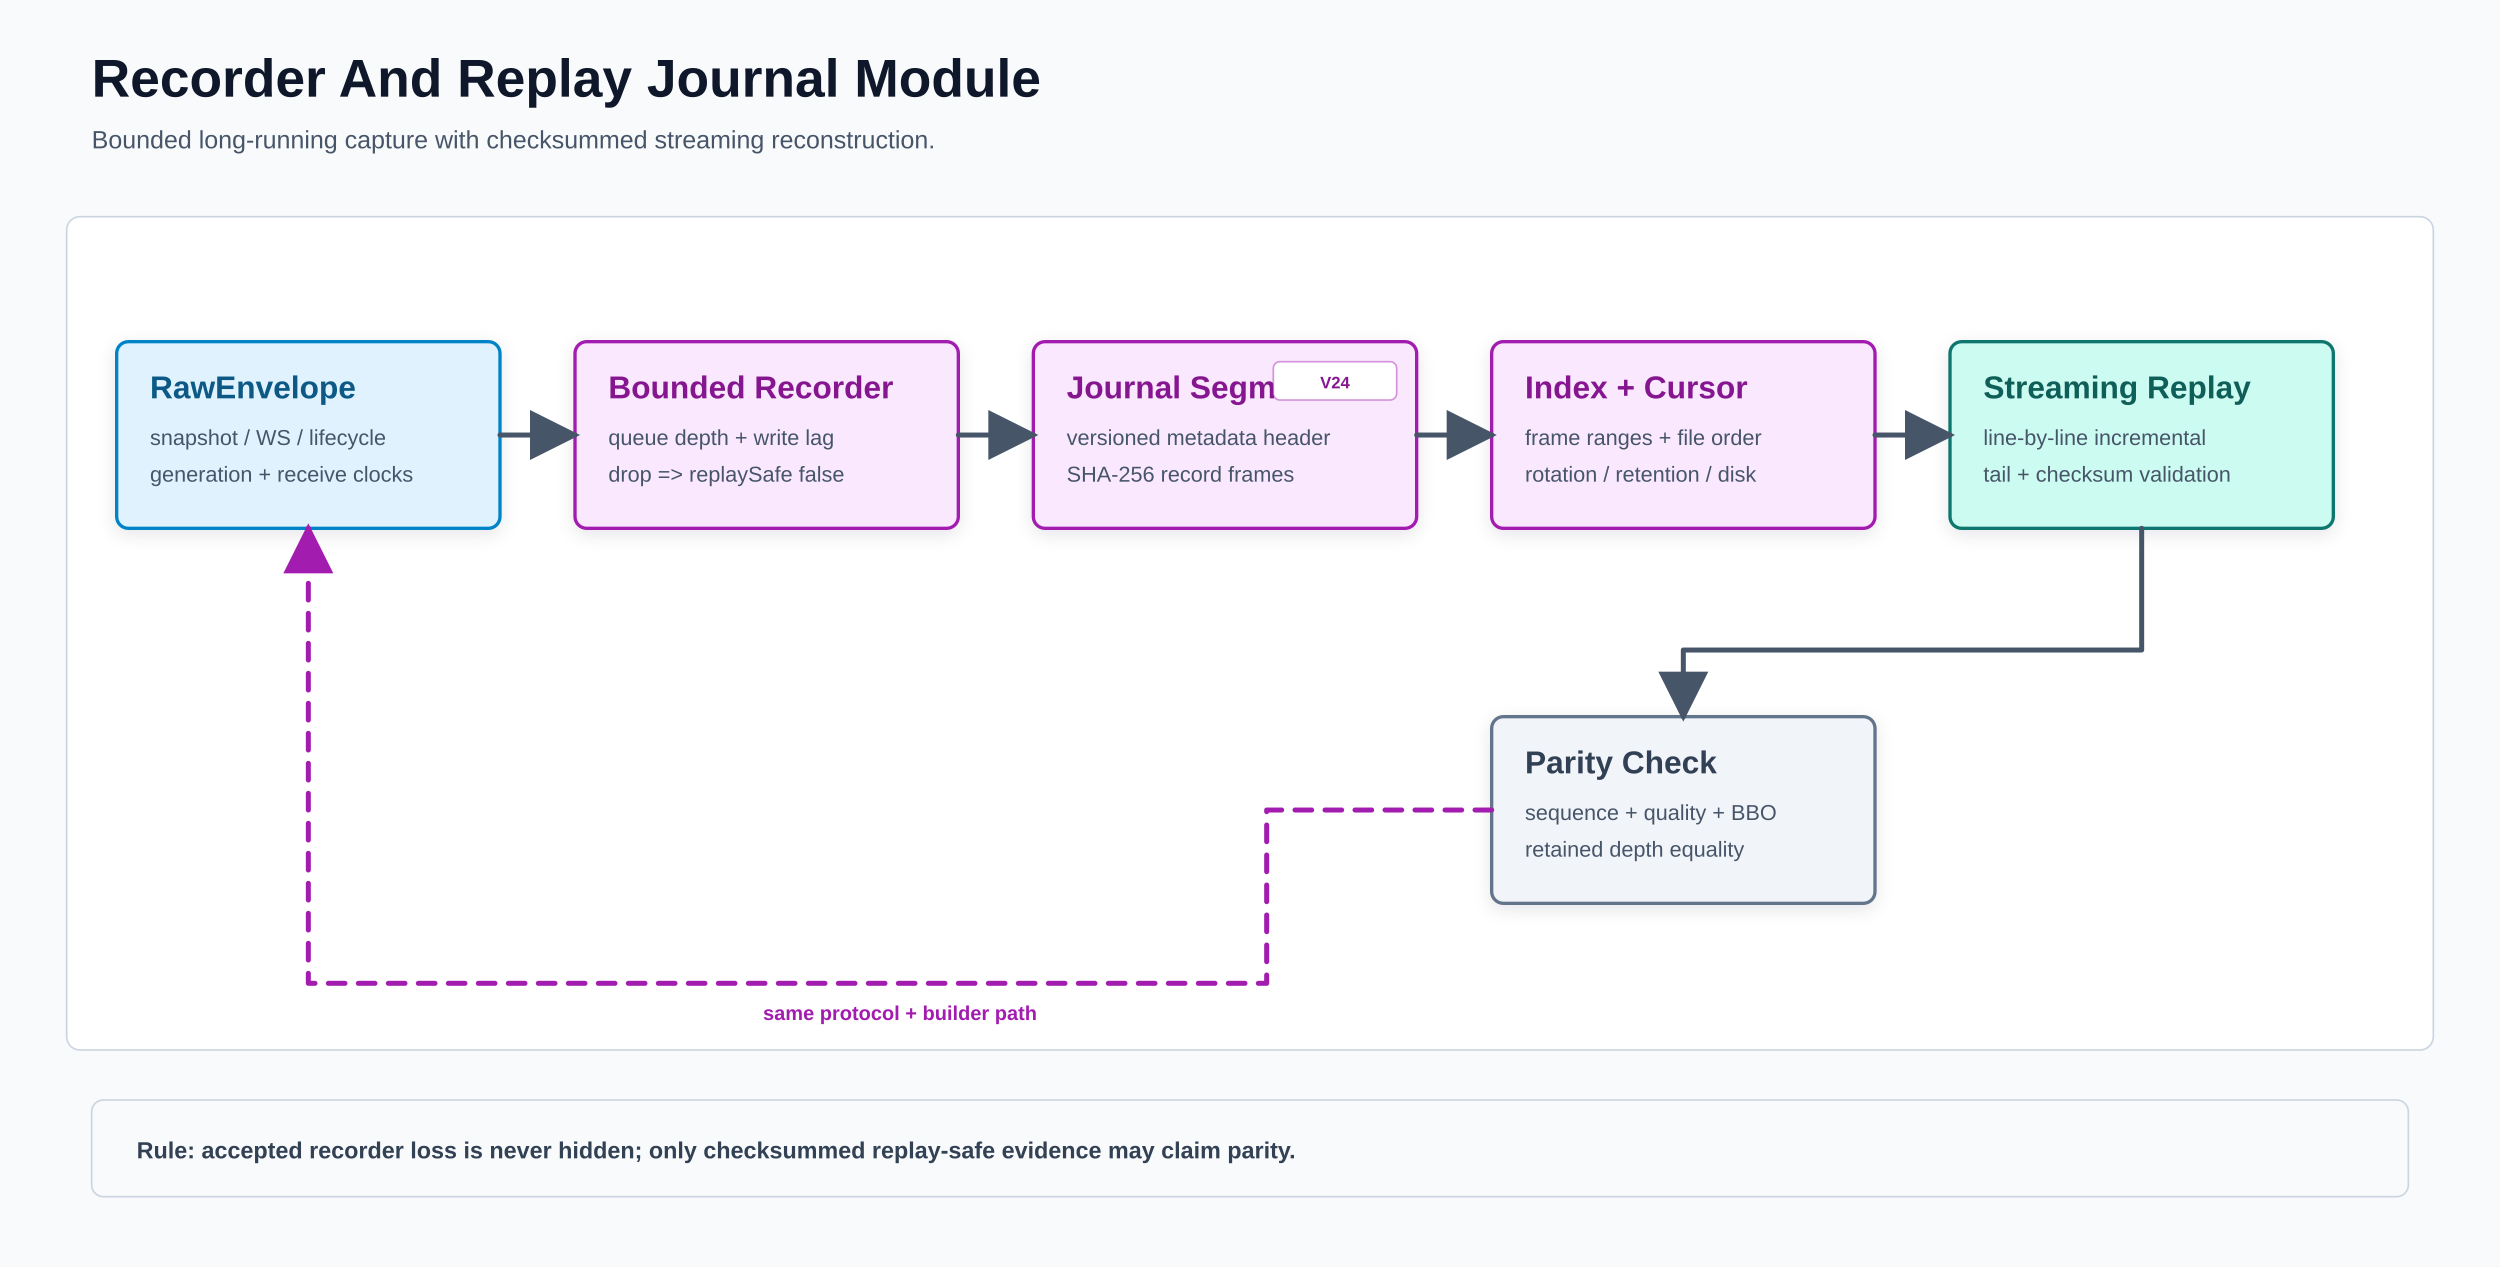
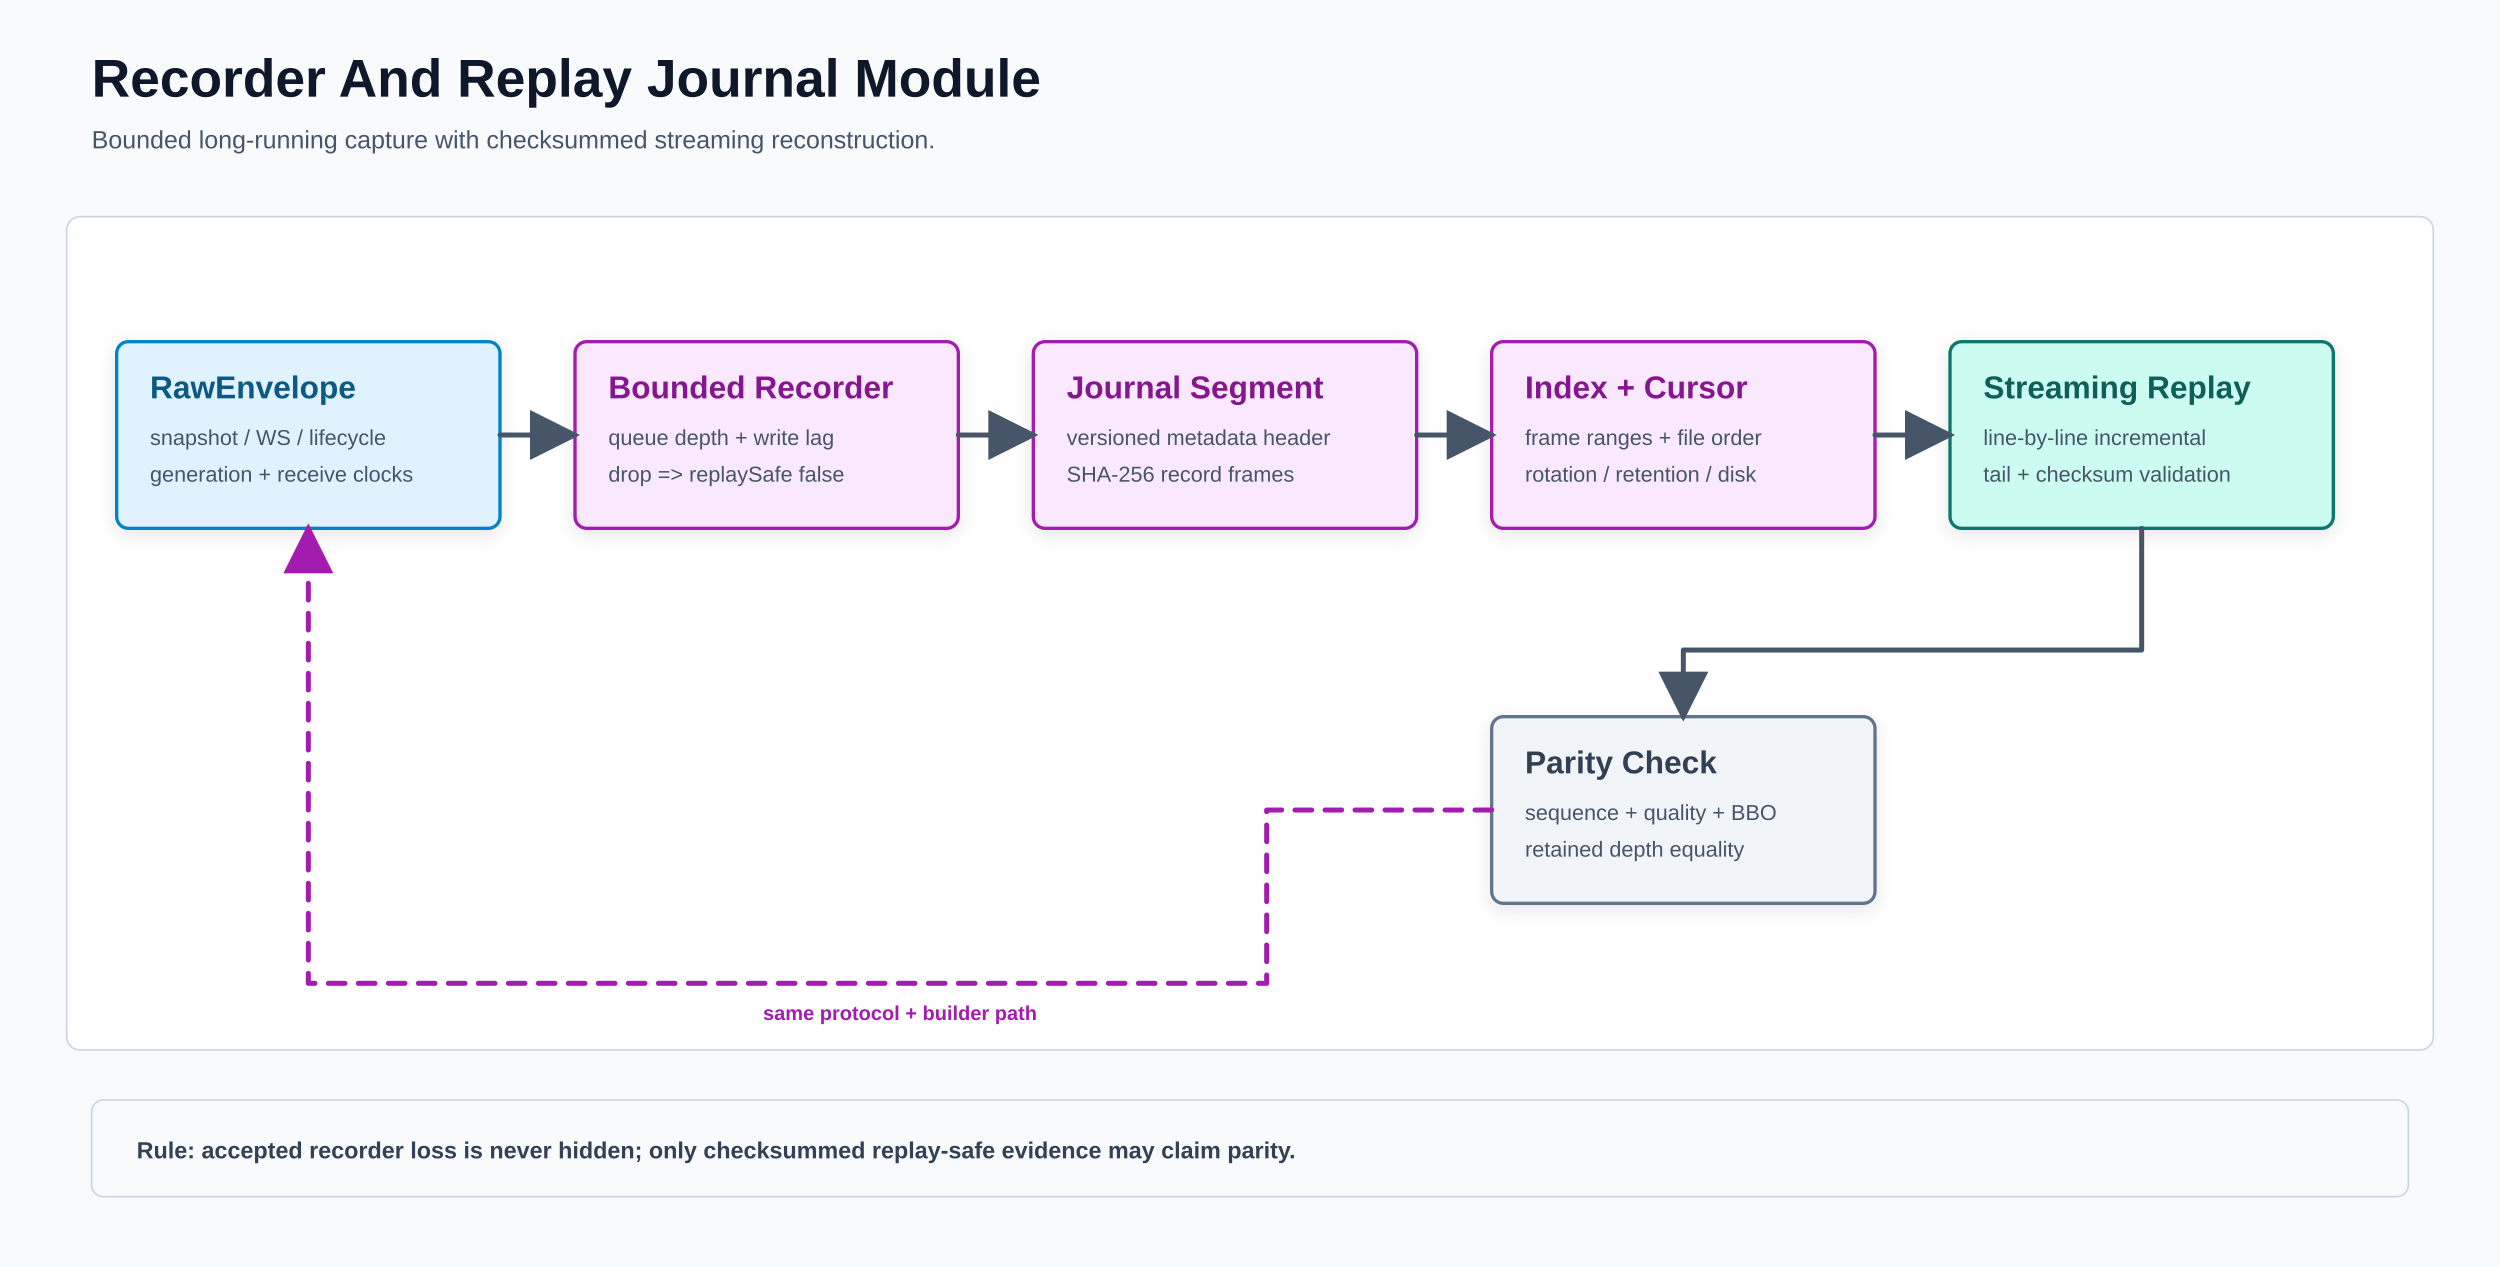
<svg xmlns="http://www.w3.org/2000/svg" width="1500" height="760" viewBox="0 0 1500 760" role="img" aria-labelledby="title desc">
  <defs>
    <marker id="arrow" markerWidth="12" markerHeight="12" refX="10" refY="6" orient="auto" markerUnits="strokeWidth">
      <path d="M1 1 L11 6 L1 11 Z" fill="#475569" />
    </marker>
    <marker id="failure-arrow" markerWidth="12" markerHeight="12" refX="10" refY="6" orient="auto" markerUnits="strokeWidth">
      <path d="M1 1 L11 6 L1 11 Z" fill="#be123c" />
    </marker>
    <marker id="replay-arrow" markerWidth="12" markerHeight="12" refX="10" refY="6" orient="auto" markerUnits="strokeWidth">
      <path d="M1 1 L11 6 L1 11 Z" fill="#a21caf" />
    </marker>
    <filter id="shadow" x="-15%" y="-15%" width="130%" height="140%">
      <feDropShadow dx="0" dy="3" stdDeviation="5" flood-color="#0f172a" flood-opacity="0.10" />
    </filter>
  </defs>
  <rect width="1500" height="760" fill="#f8fafc" />
  <text x="55" y="58" font-family="Arial, sans-serif" font-size="32" font-weight="700" fill="#0f172a" text-anchor="start">Recorder And Replay Journal Module</text>
  <text x="55" y="89" font-family="Arial, sans-serif" font-size="15" font-weight="400" fill="#475569" text-anchor="start">Bounded long-running capture with checksummed streaming reconstruction.</text>
  <rect x="40" y="130" width="1420" height="500" rx="8" fill="#ffffff" stroke="#cbd5e1" />
  <g filter="url(#shadow)">
    <rect x="70" y="205" width="230" height="112" rx="7" fill="#e0f2fe" stroke="#0284c7" stroke-width="2" />
    <text x="90" y="239" font-family="Arial, sans-serif" font-size="19" font-weight="700" fill="#075985" text-anchor="start">RawEnvelope</text>
    <text x="90" y="267" font-family="Arial, sans-serif" font-size="13" font-weight="400" fill="#475569" text-anchor="start">snapshot / WS / lifecycle</text>
    <text x="90" y="289" font-family="Arial, sans-serif" font-size="13" font-weight="400" fill="#475569" text-anchor="start">generation + receive clocks</text>
  </g>
  <g filter="url(#shadow)">
    <rect x="345" y="205" width="230" height="112" rx="7" fill="#fae8ff" stroke="#a21caf" stroke-width="2" />
    <text x="365" y="239" font-family="Arial, sans-serif" font-size="19" font-weight="700" fill="#86198f" text-anchor="start">Bounded Recorder</text>
    <text x="365" y="267" font-family="Arial, sans-serif" font-size="13" font-weight="400" fill="#475569" text-anchor="start">queue depth + write lag</text>
    <text x="365" y="289" font-family="Arial, sans-serif" font-size="13" font-weight="400" fill="#475569" text-anchor="start">drop =&gt; replaySafe false</text>
  </g>
  <g filter="url(#shadow)">
    <rect x="620" y="205" width="230" height="112" rx="7" fill="#fae8ff" stroke="#a21caf" stroke-width="2" />
    <text x="640" y="239" font-family="Arial, sans-serif" font-size="19" font-weight="700" fill="#86198f" text-anchor="start">Journal Segment</text>
    <text x="640" y="267" font-family="Arial, sans-serif" font-size="13" font-weight="400" fill="#475569" text-anchor="start">versioned metadata header</text>
    <text x="640" y="289" font-family="Arial, sans-serif" font-size="13" font-weight="400" fill="#475569" text-anchor="start">SHA-256 record frames</text>
-     <rect x="764" y="217" width="74" height="23" rx="4" fill="#ffffff" stroke="#a21caf" stroke-opacity="0.45" />
-     <text x="801" y="233" font-family="Arial, sans-serif" font-size="10" font-weight="700" fill="#86198f" text-anchor="middle">V24</text>
  </g>
  <g filter="url(#shadow)">
    <rect x="895" y="205" width="230" height="112" rx="7" fill="#fae8ff" stroke="#a21caf" stroke-width="2" />
    <text x="915" y="239" font-family="Arial, sans-serif" font-size="19" font-weight="700" fill="#86198f" text-anchor="start">Index + Cursor</text>
    <text x="915" y="267" font-family="Arial, sans-serif" font-size="13" font-weight="400" fill="#475569" text-anchor="start">frame ranges + file order</text>
    <text x="915" y="289" font-family="Arial, sans-serif" font-size="13" font-weight="400" fill="#475569" text-anchor="start">rotation / retention / disk</text>
  </g>
  <g filter="url(#shadow)">
    <rect x="1170" y="205" width="230" height="112" rx="7" fill="#ccfbf1" stroke="#0f766e" stroke-width="2" />
    <text x="1190" y="239" font-family="Arial, sans-serif" font-size="19" font-weight="700" fill="#115e59" text-anchor="start">Streaming Replay</text>
    <text x="1190" y="267" font-family="Arial, sans-serif" font-size="13" font-weight="400" fill="#475569" text-anchor="start">line-by-line incremental</text>
    <text x="1190" y="289" font-family="Arial, sans-serif" font-size="13" font-weight="400" fill="#475569" text-anchor="start">tail + checksum validation</text>
  </g>
  <g filter="url(#shadow)">
    <rect x="895" y="430" width="230" height="112" rx="7" fill="#f1f5f9" stroke="#64748b" stroke-width="2" />
    <text x="915" y="464" font-family="Arial, sans-serif" font-size="19" font-weight="700" fill="#334155" text-anchor="start">Parity Check</text>
    <text x="915" y="492" font-family="Arial, sans-serif" font-size="13" font-weight="400" fill="#475569" text-anchor="start">sequence + quality + BBO</text>
    <text x="915" y="514" font-family="Arial, sans-serif" font-size="13" font-weight="400" fill="#475569" text-anchor="start">retained depth equality</text>
  </g>
  <path d="M300 261 H345" fill="none" stroke="#475569" stroke-width="3" stroke-linecap="round" stroke-linejoin="round" marker-end="url(#arrow)" />
  <path d="M575 261 H620" fill="none" stroke="#475569" stroke-width="3" stroke-linecap="round" stroke-linejoin="round" marker-end="url(#arrow)" />
  <path d="M850 261 H895" fill="none" stroke="#475569" stroke-width="3" stroke-linecap="round" stroke-linejoin="round" marker-end="url(#arrow)" />
  <path d="M1125 261 H1170" fill="none" stroke="#475569" stroke-width="3" stroke-linecap="round" stroke-linejoin="round" marker-end="url(#arrow)" />
  <path d="M1285 317 V390 H1010 V430" fill="none" stroke="#475569" stroke-width="3" stroke-linecap="round" stroke-linejoin="round" marker-end="url(#arrow)" />
  <path d="M895 486 H760 V590 H185 V317" fill="none" stroke="#a21caf" stroke-width="3" stroke-linecap="round" stroke-linejoin="round" stroke-dasharray="10 8" marker-end="url(#replay-arrow)" />
  <text x="540" y="612" font-family="Arial, sans-serif" font-size="12" font-weight="700" fill="#a21caf" text-anchor="middle">same protocol + builder path</text>
  <rect x="55" y="660" width="1390" height="58" rx="7" fill="#f8fafc" stroke="#cbd5e1" />
  <text x="82" y="695" font-family="Arial, sans-serif" font-size="14" font-weight="700" fill="#334155" text-anchor="start">Rule: accepted recorder loss is never hidden; only checksummed replay-safe evidence may claim parity.</text>
</svg>
